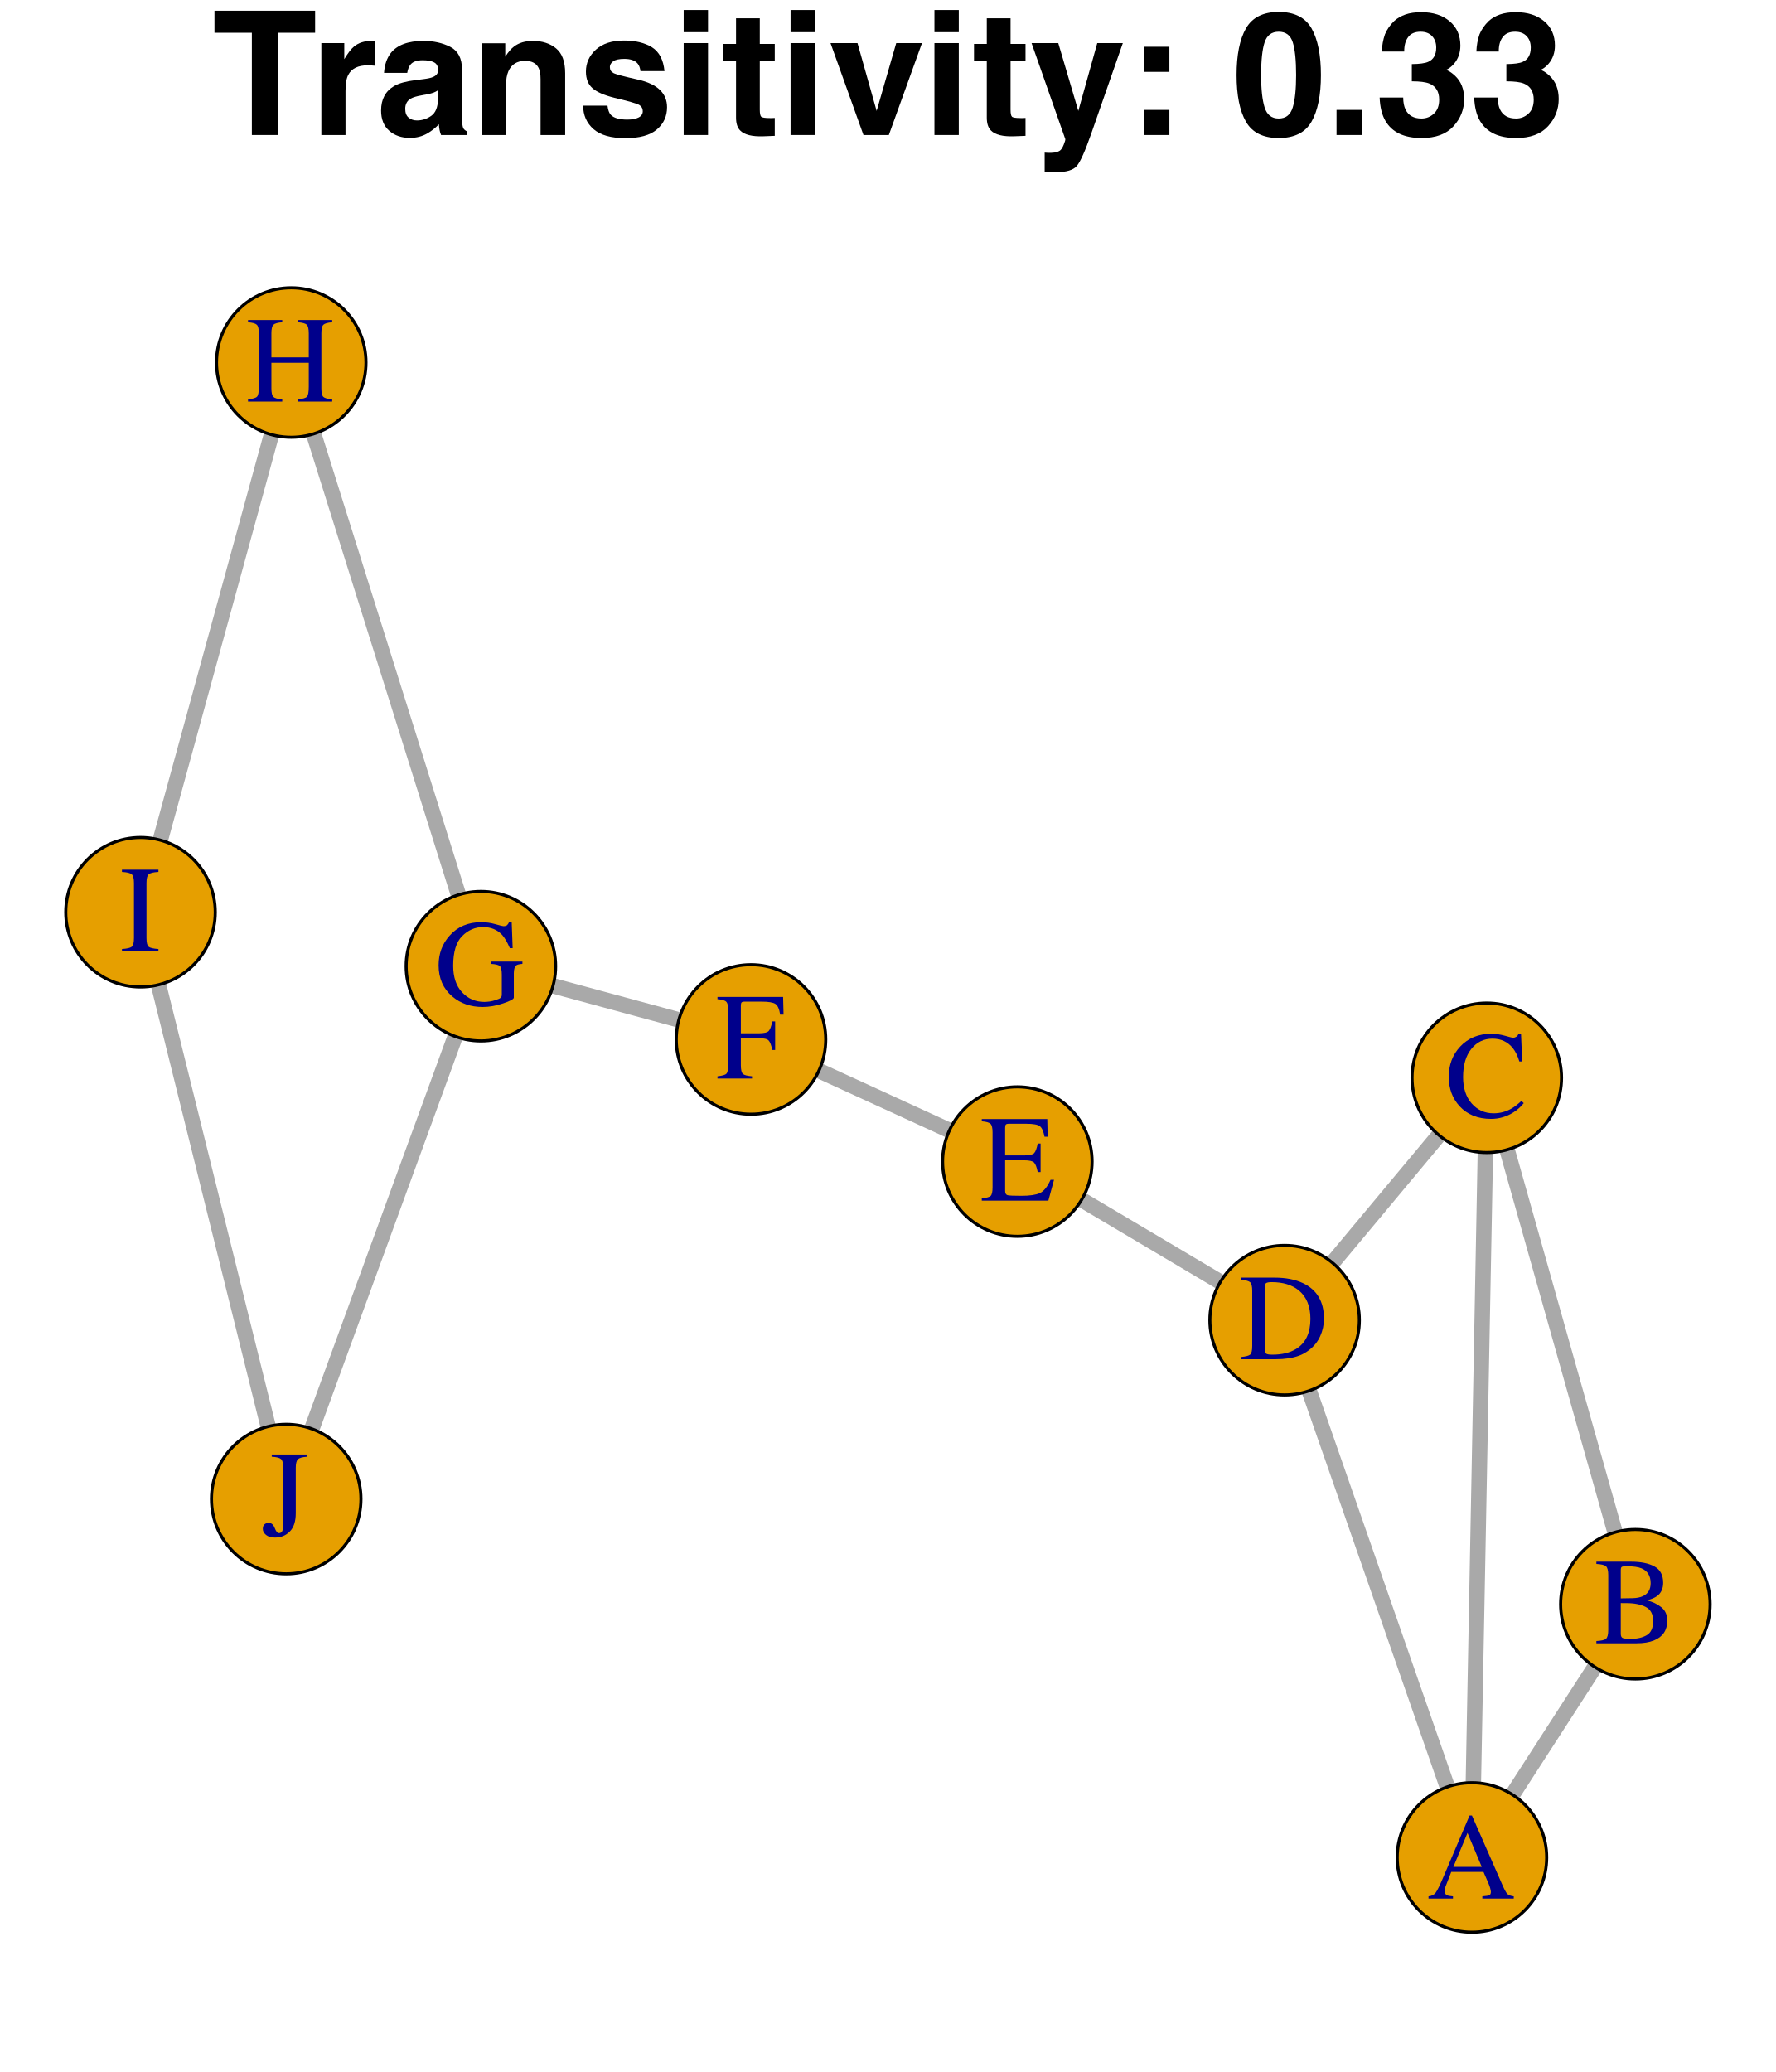
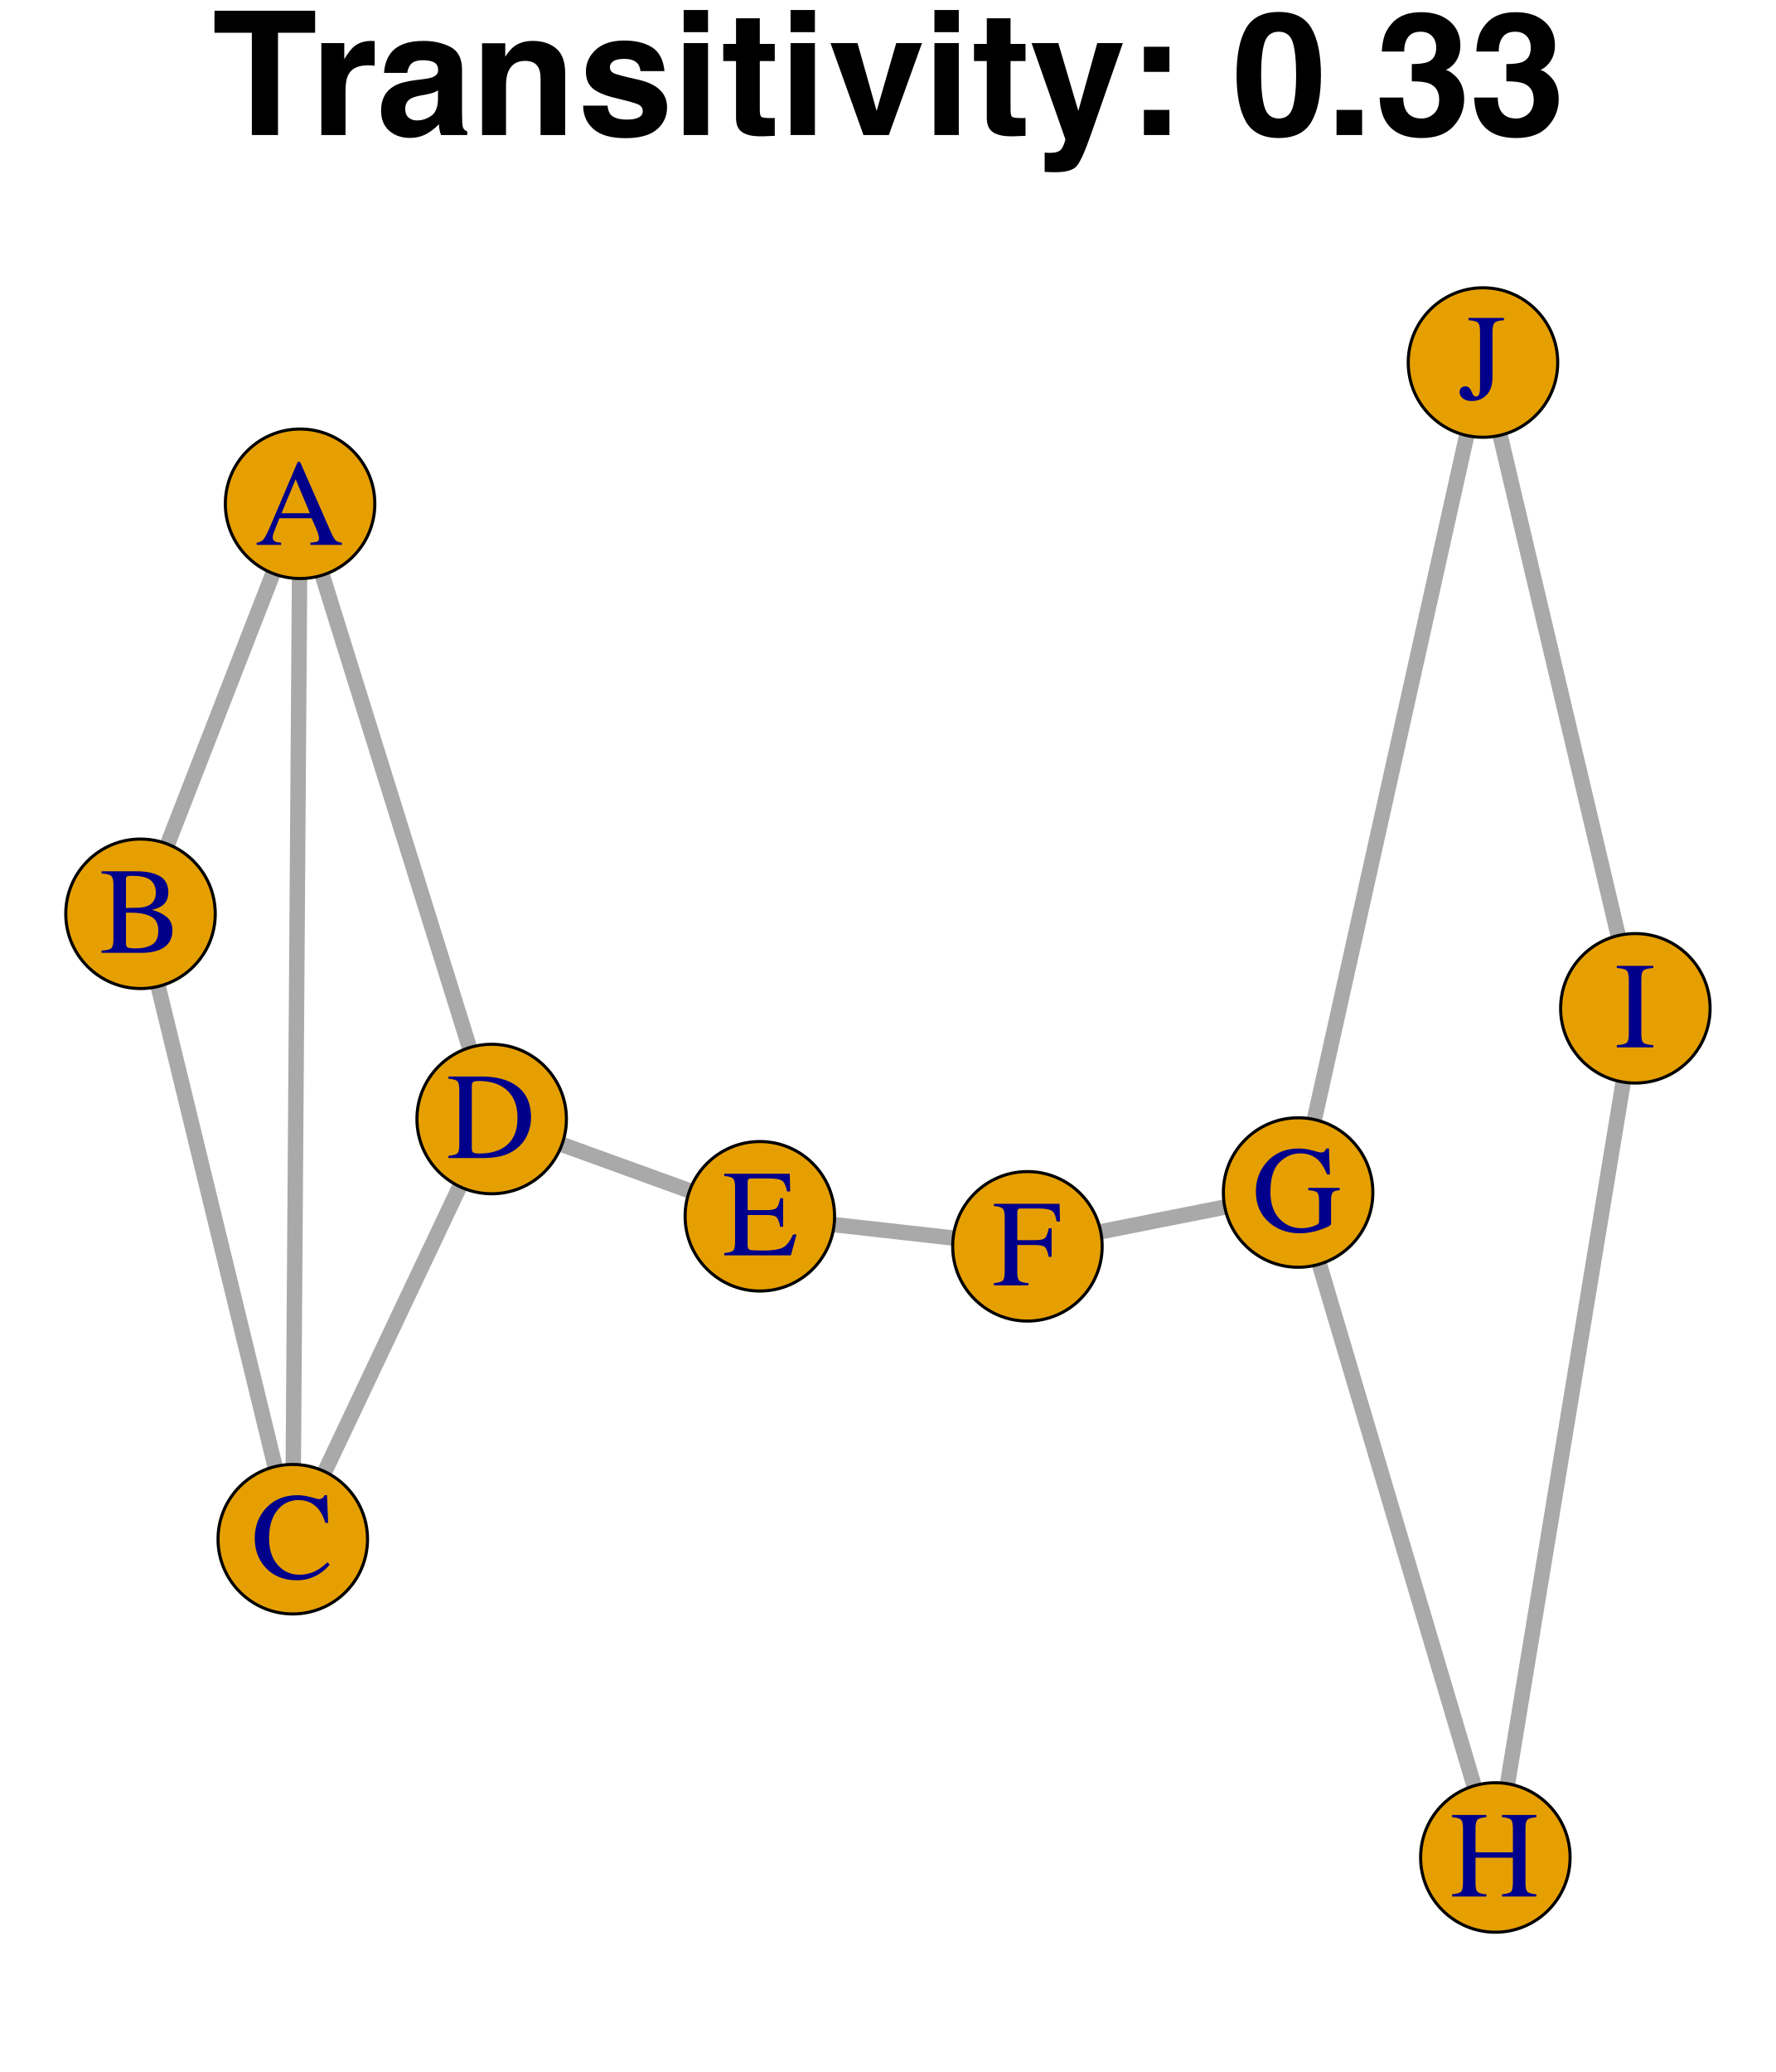
<svg xmlns="http://www.w3.org/2000/svg" xmlns:xlink="http://www.w3.org/1999/xlink" width="432" height="504" viewBox="0 0 432 504">
  <defs>
    <g>
      <g id="glyph-0-0">
        <path d="M 0.484 0 L 0.484 -19.844 L 20.969 -19.844 L 20.969 0 Z M 18.266 -2.703 L 18.266 -17.156 L 3.172 -17.156 L 3.172 -2.703 Z M 18.266 -2.703 " />
      </g>
      <g id="glyph-0-1">
        <path d="M 13.391 -7.703 L 9.922 -15.969 L 6.484 -7.703 Z M 0.438 0 L 0.438 -0.547 C 1.207 -0.629 1.785 -0.922 2.172 -1.422 C 2.555 -1.922 3.219 -3.273 4.156 -5.484 L 10.422 -20.203 L 11 -20.203 L 18.469 -3.188 C 18.969 -2.062 19.363 -1.363 19.656 -1.094 C 19.957 -0.82 20.461 -0.641 21.172 -0.547 L 21.172 0 L 13.531 0 L 13.531 -0.547 C 14.414 -0.617 14.984 -0.711 15.234 -0.828 C 15.484 -0.941 15.609 -1.219 15.609 -1.656 C 15.609 -1.801 15.562 -2.055 15.469 -2.422 C 15.375 -2.797 15.238 -3.191 15.062 -3.609 L 13.812 -6.484 L 5.969 -6.484 C 5.188 -4.523 4.719 -3.328 4.562 -2.891 C 4.414 -2.453 4.344 -2.109 4.344 -1.859 C 4.344 -1.348 4.547 -1 4.953 -0.812 C 5.203 -0.688 5.68 -0.598 6.391 -0.547 L 6.391 0 Z M 10.703 -20.203 Z M 10.703 -20.203 " />
      </g>
      <g id="glyph-0-2">
        <path d="M 8.922 -1.078 C 10.453 -1.078 11.734 -1.375 12.766 -1.969 C 13.805 -2.57 14.328 -3.719 14.328 -5.406 C 14.328 -7.082 13.719 -8.227 12.5 -8.844 C 11.289 -9.457 9.75 -9.766 7.875 -9.766 C 7.414 -9.766 7.125 -9.766 7 -9.766 C 6.883 -9.766 6.703 -9.77 6.453 -9.781 L 6.453 -2.312 C 6.453 -1.789 6.598 -1.453 6.891 -1.297 C 7.18 -1.148 7.859 -1.078 8.922 -1.078 Z M 0.516 -0.547 C 1.723 -0.609 2.504 -0.789 2.859 -1.094 C 3.223 -1.406 3.406 -2.125 3.406 -3.25 L 3.406 -16.594 C 3.406 -17.695 3.223 -18.406 2.859 -18.719 C 2.504 -19.039 1.723 -19.234 0.516 -19.297 L 0.516 -19.844 L 8.922 -19.844 C 11.328 -19.844 13.234 -19.457 14.641 -18.688 C 16.055 -17.914 16.766 -16.586 16.766 -14.703 C 16.766 -13.285 16.27 -12.211 15.281 -11.484 C 14.719 -11.066 13.883 -10.719 12.781 -10.438 C 14.156 -10.113 15.328 -9.562 16.297 -8.781 C 17.273 -8.008 17.766 -6.922 17.766 -5.516 C 17.766 -3.172 16.68 -1.562 14.516 -0.688 C 13.367 -0.227 11.961 0 10.297 0 L 0.516 0 Z M 9.297 -10.969 C 10.305 -10.988 11.145 -11.148 11.812 -11.453 C 13.082 -12.035 13.719 -13.086 13.719 -14.609 C 13.719 -16.391 12.984 -17.594 11.516 -18.219 C 10.703 -18.562 9.473 -18.734 7.828 -18.734 C 7.203 -18.734 6.816 -18.676 6.672 -18.562 C 6.523 -18.457 6.453 -18.172 6.453 -17.703 L 6.453 -10.922 Z M 9.297 -10.969 " />
      </g>
      <g id="glyph-0-3">
        <path d="M 11.109 -20.203 C 12.191 -20.203 13.301 -20.039 14.438 -19.719 C 15.582 -19.395 16.223 -19.234 16.359 -19.234 C 16.641 -19.234 16.906 -19.312 17.156 -19.469 C 17.414 -19.625 17.598 -19.867 17.703 -20.203 L 18.328 -20.203 L 18.609 -13.469 L 17.922 -13.469 C 17.516 -14.801 16.988 -15.879 16.344 -16.703 C 15.113 -18.242 13.457 -19.016 11.375 -19.016 C 9.281 -19.016 7.566 -18.18 6.234 -16.516 C 4.898 -14.859 4.234 -12.578 4.234 -9.672 C 4.234 -6.992 4.93 -4.852 6.328 -3.25 C 7.734 -1.656 9.508 -0.859 11.656 -0.859 C 13.207 -0.859 14.641 -1.234 15.953 -1.984 C 16.703 -2.398 17.523 -3.031 18.422 -3.875 L 18.984 -3.328 C 18.316 -2.484 17.492 -1.742 16.516 -1.109 C 14.828 -0.035 13.004 0.5 11.047 0.5 C 7.828 0.5 5.27 -0.531 3.375 -2.594 C 1.625 -4.5 0.75 -6.879 0.75 -9.734 C 0.75 -12.648 1.672 -15.098 3.516 -17.078 C 5.461 -19.16 7.992 -20.203 11.109 -20.203 Z M 11 -20.203 Z M 11 -20.203 " />
      </g>
      <g id="glyph-0-4">
        <path d="M 6.172 -2.312 C 6.172 -1.82 6.289 -1.5 6.531 -1.344 C 6.77 -1.188 7.266 -1.109 8.016 -1.109 C 10.359 -1.109 12.285 -1.57 13.797 -2.5 C 16.117 -3.926 17.281 -6.363 17.281 -9.812 C 17.281 -12.883 16.328 -15.203 14.422 -16.766 C 12.773 -18.086 10.598 -18.75 7.891 -18.75 C 7.223 -18.75 6.77 -18.676 6.531 -18.531 C 6.289 -18.383 6.172 -18.062 6.172 -17.562 Z M 0.484 -0.547 C 1.578 -0.66 2.289 -0.852 2.625 -1.125 C 2.957 -1.406 3.125 -2.113 3.125 -3.25 L 3.125 -16.594 C 3.125 -17.688 2.961 -18.391 2.641 -18.703 C 2.316 -19.016 1.598 -19.211 0.484 -19.297 L 0.484 -19.844 L 8.562 -19.844 C 11.289 -19.844 13.598 -19.395 15.484 -18.5 C 18.879 -16.883 20.578 -14.004 20.578 -9.859 C 20.578 -8.367 20.27 -6.945 19.656 -5.594 C 19.051 -4.25 18.133 -3.113 16.906 -2.188 C 16.125 -1.594 15.312 -1.145 14.469 -0.844 C 12.938 -0.281 11.051 0 8.812 0 L 0.484 0 Z M 0.484 -0.547 " />
      </g>
      <g id="glyph-0-5">
        <path d="M 0.344 -0.547 C 1.445 -0.66 2.16 -0.852 2.484 -1.125 C 2.805 -1.406 2.969 -2.113 2.969 -3.25 L 2.969 -16.594 C 2.969 -17.656 2.805 -18.348 2.484 -18.672 C 2.16 -19.004 1.445 -19.211 0.344 -19.297 L 0.344 -19.844 L 16.281 -19.844 L 16.375 -15.547 L 15.609 -15.547 C 15.359 -16.867 14.977 -17.723 14.469 -18.109 C 13.969 -18.504 12.836 -18.703 11.078 -18.703 L 7 -18.703 C 6.562 -18.703 6.289 -18.629 6.188 -18.484 C 6.082 -18.348 6.031 -18.086 6.031 -17.703 L 6.031 -11 L 10.656 -11 C 11.926 -11 12.738 -11.188 13.094 -11.562 C 13.445 -11.945 13.734 -12.723 13.953 -13.891 L 14.656 -13.891 L 14.656 -6.938 L 13.953 -6.938 C 13.723 -8.102 13.43 -8.875 13.078 -9.25 C 12.723 -9.625 11.914 -9.812 10.656 -9.812 L 6.031 -9.812 L 6.031 -2.391 C 6.031 -1.797 6.219 -1.441 6.594 -1.328 C 6.969 -1.223 8.094 -1.172 9.969 -1.172 C 12 -1.172 13.5 -1.391 14.469 -1.828 C 15.438 -2.273 16.305 -3.352 17.078 -5.062 L 17.922 -5.062 L 16.547 0 L 0.344 0 Z M 9.188 -19.844 Z M 9.188 -19.844 " />
      </g>
      <g id="glyph-0-6">
        <path d="M 0.344 -0.547 C 1.52 -0.672 2.25 -0.883 2.531 -1.188 C 2.82 -1.5 2.969 -2.305 2.969 -3.609 L 2.969 -16.594 C 2.969 -17.656 2.805 -18.348 2.484 -18.672 C 2.16 -19.004 1.445 -19.211 0.344 -19.297 L 0.344 -19.844 L 16.312 -19.844 L 16.422 -15.547 L 15.594 -15.547 C 15.383 -16.922 14.992 -17.789 14.422 -18.156 C 13.859 -18.52 12.742 -18.703 11.078 -18.703 L 6.969 -18.703 C 6.57 -18.703 6.316 -18.633 6.203 -18.5 C 6.086 -18.363 6.031 -18.098 6.031 -17.703 L 6.031 -11 L 10.375 -11 C 11.656 -11 12.469 -11.188 12.812 -11.562 C 13.164 -11.945 13.453 -12.723 13.672 -13.891 L 14.375 -13.891 L 14.375 -6.938 L 13.672 -6.938 C 13.441 -8.102 13.148 -8.875 12.797 -9.25 C 12.453 -9.625 11.645 -9.812 10.375 -9.812 L 6.031 -9.812 L 6.031 -3.25 C 6.031 -2.145 6.195 -1.438 6.531 -1.125 C 6.875 -0.82 7.613 -0.629 8.75 -0.547 L 8.75 0 L 0.344 0 Z M 0.344 -0.547 " />
      </g>
      <g id="glyph-0-7">
        <path d="M 11.109 -20.203 C 12.266 -20.203 13.406 -20.039 14.531 -19.719 C 15.656 -19.395 16.301 -19.234 16.469 -19.234 C 16.895 -19.234 17.195 -19.316 17.375 -19.484 C 17.562 -19.648 17.719 -19.891 17.844 -20.203 L 18.5 -20.203 L 18.734 -13.891 L 18.047 -13.891 C 17.43 -15.336 16.797 -16.422 16.141 -17.141 C 14.961 -18.391 13.426 -19.016 11.531 -19.016 C 9.602 -19.016 7.91 -18.285 6.453 -16.828 C 4.992 -15.367 4.266 -12.961 4.266 -9.609 C 4.266 -6.848 4.988 -4.691 6.438 -3.141 C 7.895 -1.586 9.695 -0.812 11.844 -0.812 C 12.195 -0.812 12.617 -0.844 13.109 -0.906 C 13.598 -0.977 14.062 -1.086 14.5 -1.234 C 15.219 -1.461 15.66 -1.66 15.828 -1.828 C 16.004 -2.004 16.094 -2.258 16.094 -2.594 L 16.094 -7.391 C 16.094 -8.535 15.93 -9.25 15.609 -9.531 C 15.285 -9.82 14.57 -10 13.469 -10.062 L 13.469 -10.625 L 21.109 -10.625 L 21.109 -10.062 C 20.367 -10.008 19.875 -9.891 19.625 -9.703 C 19.219 -9.391 19.016 -8.742 19.016 -7.766 L 19.016 -1.859 C 19.016 -1.504 18.148 -1.035 16.422 -0.453 C 14.703 0.129 13.047 0.422 11.453 0.422 C 8.523 0.422 6.055 -0.43 4.047 -2.141 C 1.828 -4.023 0.719 -6.555 0.719 -9.734 C 0.719 -12.523 1.602 -14.914 3.375 -16.906 C 5.312 -19.102 7.891 -20.203 11.109 -20.203 Z M 10.625 -20.203 Z M 10.625 -20.203 " />
      </g>
      <g id="glyph-0-8">
        <path d="M 0.484 -0.547 C 1.648 -0.672 2.379 -0.883 2.672 -1.188 C 2.973 -1.5 3.125 -2.305 3.125 -3.609 L 3.125 -16.594 C 3.125 -17.664 2.957 -18.363 2.625 -18.688 C 2.301 -19.008 1.586 -19.211 0.484 -19.297 L 0.484 -19.844 L 8.812 -19.844 L 8.812 -19.297 C 7.707 -19.211 6.988 -19.008 6.656 -18.688 C 6.332 -18.363 6.172 -17.664 6.172 -16.594 L 6.172 -10.75 L 15.266 -10.75 L 15.266 -16.594 C 15.266 -17.664 15.102 -18.363 14.781 -18.688 C 14.457 -19.008 13.738 -19.211 12.625 -19.297 L 12.625 -19.844 L 20.969 -19.844 L 20.969 -19.297 C 19.863 -19.211 19.145 -19.008 18.812 -18.688 C 18.488 -18.363 18.328 -17.664 18.328 -16.594 L 18.328 -3.25 C 18.328 -2.156 18.488 -1.453 18.812 -1.141 C 19.145 -0.836 19.863 -0.641 20.969 -0.547 L 20.969 0 L 12.625 0 L 12.625 -0.547 C 13.812 -0.66 14.547 -0.875 14.828 -1.188 C 15.117 -1.5 15.266 -2.305 15.266 -3.609 L 15.266 -9.438 L 6.172 -9.438 L 6.172 -3.25 C 6.172 -2.156 6.332 -1.453 6.656 -1.141 C 6.988 -0.828 7.707 -0.629 8.812 -0.547 L 8.812 0 L 0.484 0 Z M 0.484 -0.547 " />
      </g>
      <g id="glyph-0-9">
        <path d="M 0.484 -0.547 C 1.703 -0.629 2.492 -0.812 2.859 -1.094 C 3.223 -1.375 3.406 -2.094 3.406 -3.25 L 3.406 -16.594 C 3.406 -17.695 3.223 -18.406 2.859 -18.719 C 2.492 -19.039 1.703 -19.234 0.484 -19.297 L 0.484 -19.844 L 9.359 -19.844 L 9.359 -19.297 C 8.141 -19.234 7.348 -19.039 6.984 -18.719 C 6.629 -18.406 6.453 -17.695 6.453 -16.594 L 6.453 -3.25 C 6.453 -2.094 6.629 -1.375 6.984 -1.094 C 7.348 -0.812 8.141 -0.629 9.359 -0.547 L 9.359 0 L 0.484 0 Z M 4.922 -19.844 Z M 4.922 -19.844 " />
      </g>
      <g id="glyph-0-10">
        <path d="M 0.312 -1.734 C 0.312 -2.266 0.457 -2.645 0.75 -2.875 C 1.051 -3.102 1.375 -3.219 1.719 -3.219 C 2.383 -3.219 2.879 -2.801 3.203 -1.969 C 3.523 -1.133 3.867 -0.719 4.234 -0.719 C 4.617 -0.719 4.891 -0.891 5.047 -1.234 C 5.203 -1.578 5.281 -2.172 5.281 -3.016 L 5.281 -16.594 C 5.281 -17.707 5.098 -18.422 4.734 -18.734 C 4.367 -19.047 3.617 -19.234 2.484 -19.297 L 2.484 -19.844 L 11.109 -19.844 L 11.109 -19.297 C 9.941 -19.223 9.188 -19.016 8.844 -18.672 C 8.5 -18.328 8.328 -17.633 8.328 -16.594 L 8.328 -5.578 C 8.328 -3.566 7.844 -2.078 6.875 -1.109 C 5.906 -0.129 4.707 0.359 3.281 0.359 C 2.344 0.359 1.613 0.145 1.094 -0.281 C 0.57 -0.719 0.312 -1.203 0.312 -1.734 Z M 0.312 -1.734 " />
      </g>
      <g id="glyph-1-0">
        <path d="M 3.156 -30.234 L 27.5 -30.234 L 27.5 0 L 3.156 0 Z M 23.734 -3.781 L 23.734 -26.453 L 6.938 -26.453 L 6.938 -3.781 Z M 23.734 -3.781 " />
      </g>
      <g id="glyph-1-1">
        <path d="M 25.156 -30.234 L 25.156 -24.875 L 16.125 -24.875 L 16.125 0 L 9.766 0 L 9.766 -24.875 L 0.672 -24.875 L 0.672 -30.234 Z M 25.156 -30.234 " />
      </g>
      <g id="glyph-1-2">
        <path d="M 13.969 -16.953 C 11.613 -16.953 10.035 -16.188 9.234 -14.656 C 8.773 -13.801 8.547 -12.477 8.547 -10.688 L 8.547 0 L 2.672 0 L 2.672 -22.359 L 8.25 -22.359 L 8.25 -18.453 C 9.145 -19.941 9.93 -20.961 10.609 -21.516 C 11.703 -22.43 13.125 -22.891 14.875 -22.891 C 14.977 -22.891 15.066 -22.883 15.141 -22.875 C 15.223 -22.863 15.391 -22.852 15.641 -22.844 L 15.641 -16.859 C 15.273 -16.898 14.945 -16.926 14.656 -16.938 C 14.375 -16.945 14.145 -16.953 13.969 -16.953 Z M 13.969 -16.953 " />
      </g>
      <g id="glyph-1-3">
        <path d="M 3.562 -19.938 C 5.113 -21.906 7.77 -22.891 11.531 -22.891 C 13.977 -22.891 16.148 -22.406 18.047 -21.438 C 19.941 -20.457 20.891 -18.625 20.891 -15.938 L 20.891 -5.688 C 20.891 -4.969 20.906 -4.102 20.938 -3.094 C 20.977 -2.332 21.094 -1.812 21.281 -1.531 C 21.477 -1.258 21.77 -1.035 22.156 -0.859 L 22.156 0 L 15.797 0 C 15.617 -0.445 15.492 -0.867 15.422 -1.266 C 15.348 -1.66 15.297 -2.113 15.266 -2.625 C 14.453 -1.75 13.52 -1.004 12.469 -0.391 C 11.207 0.336 9.785 0.703 8.203 0.703 C 6.18 0.703 4.508 0.125 3.188 -1.031 C 1.863 -2.188 1.203 -3.828 1.203 -5.953 C 1.203 -8.691 2.266 -10.68 4.391 -11.922 C 5.547 -12.586 7.254 -13.062 9.516 -13.344 L 11.5 -13.594 C 12.582 -13.727 13.359 -13.898 13.828 -14.109 C 14.66 -14.461 15.078 -15.016 15.078 -15.766 C 15.078 -16.68 14.758 -17.312 14.125 -17.656 C 13.488 -18.008 12.555 -18.188 11.328 -18.188 C 9.941 -18.188 8.961 -17.848 8.391 -17.172 C 7.973 -16.66 7.695 -15.973 7.562 -15.109 L 1.922 -15.109 C 2.047 -17.066 2.594 -18.676 3.562 -19.938 Z M 7.922 -4.219 C 8.461 -3.77 9.129 -3.547 9.922 -3.547 C 11.18 -3.547 12.336 -3.914 13.391 -4.656 C 14.453 -5.395 15.004 -6.742 15.047 -8.703 L 15.047 -10.875 C 14.68 -10.633 14.312 -10.441 13.938 -10.297 C 13.562 -10.16 13.047 -10.031 12.391 -9.906 L 11.078 -9.656 C 9.848 -9.438 8.961 -9.172 8.422 -8.859 C 7.523 -8.328 7.078 -7.5 7.078 -6.375 C 7.078 -5.375 7.359 -4.656 7.922 -4.219 Z M 7.922 -4.219 " />
      </g>
      <g id="glyph-1-4">
        <path d="M 13.25 -18.031 C 11.27 -18.031 9.91 -17.188 9.172 -15.5 C 8.785 -14.613 8.594 -13.477 8.594 -12.094 L 8.594 0 L 2.766 0 L 2.766 -22.312 L 8.406 -22.312 L 8.406 -19.047 C 9.156 -20.203 9.867 -21.031 10.547 -21.531 C 11.742 -22.438 13.266 -22.891 15.109 -22.891 C 17.422 -22.891 19.312 -22.281 20.781 -21.062 C 22.25 -19.852 22.984 -17.848 22.984 -15.047 L 22.984 0 L 17 0 L 17 -13.594 C 17 -14.77 16.844 -15.672 16.531 -16.297 C 15.957 -17.453 14.863 -18.031 13.25 -18.031 Z M 13.25 -18.031 " />
      </g>
      <g id="glyph-1-5">
        <path d="M 18.125 -21.328 C 19.875 -20.203 20.879 -18.273 21.141 -15.547 L 15.297 -15.547 C 15.211 -16.297 15 -16.891 14.656 -17.328 C 14.02 -18.117 12.926 -18.516 11.375 -18.516 C 10.102 -18.516 9.195 -18.316 8.656 -17.922 C 8.125 -17.523 7.859 -17.062 7.859 -16.531 C 7.859 -15.863 8.145 -15.379 8.719 -15.078 C 9.289 -14.766 11.32 -14.223 14.812 -13.453 C 17.133 -12.91 18.875 -12.082 20.031 -10.969 C 21.188 -9.852 21.766 -8.453 21.766 -6.766 C 21.766 -4.555 20.938 -2.75 19.281 -1.344 C 17.633 0.062 15.094 0.766 11.656 0.766 C 8.133 0.766 5.535 0.023 3.859 -1.453 C 2.191 -2.941 1.359 -4.836 1.359 -7.141 L 7.281 -7.141 C 7.406 -6.098 7.672 -5.359 8.078 -4.922 C 8.805 -4.141 10.145 -3.75 12.094 -3.75 C 13.25 -3.75 14.164 -3.922 14.844 -4.266 C 15.52 -4.609 15.859 -5.117 15.859 -5.797 C 15.859 -6.453 15.582 -6.953 15.031 -7.297 C 14.488 -7.641 12.457 -8.227 8.938 -9.062 C 6.406 -9.695 4.625 -10.484 3.594 -11.422 C 2.551 -12.348 2.031 -13.688 2.031 -15.438 C 2.031 -17.508 2.836 -19.285 4.453 -20.766 C 6.078 -22.242 8.359 -22.984 11.297 -22.984 C 14.086 -22.984 16.363 -22.43 18.125 -21.328 Z M 18.125 -21.328 " />
      </g>
      <g id="glyph-1-6">
        <path d="M 8.734 -22.359 L 8.734 0 L 2.812 0 L 2.812 -22.359 Z M 8.734 -30.406 L 8.734 -25.016 L 2.812 -25.016 L 2.812 -30.406 Z M 8.734 -30.406 " />
      </g>
      <g id="glyph-1-7">
        <path d="M 12.969 -4.156 L 12.969 0.203 L 10.188 0.312 C 7.426 0.406 5.539 -0.07 4.531 -1.125 C 3.875 -1.801 3.547 -2.832 3.547 -4.219 L 3.547 -17.984 L 0.438 -17.984 L 0.438 -22.156 L 3.547 -22.156 L 3.547 -28.391 L 9.328 -28.391 L 9.328 -22.156 L 12.969 -22.156 L 12.969 -17.984 L 9.328 -17.984 L 9.328 -6.172 C 9.328 -5.254 9.441 -4.68 9.672 -4.453 C 9.91 -4.234 10.625 -4.125 11.812 -4.125 C 11.988 -4.125 12.176 -4.125 12.375 -4.125 C 12.57 -4.133 12.77 -4.145 12.969 -4.156 Z M 12.969 -4.156 " />
      </g>
      <g id="glyph-1-8">
        <path d="M 0.531 -22.359 L 7.094 -22.359 L 11.75 -5.859 L 16.516 -22.359 L 22.781 -22.359 L 14.719 0 L 8.547 0 Z M 0.531 -22.359 " />
      </g>
      <g id="glyph-1-9">
        <path d="M 11.812 -5.859 L 16.422 -22.359 L 22.641 -22.359 L 14.969 -0.375 C 13.488 3.863 12.316 6.492 11.453 7.516 C 10.598 8.535 8.879 9.047 6.297 9.047 C 5.773 9.047 5.359 9.039 5.047 9.031 C 4.734 9.031 4.258 9.008 3.625 8.969 L 3.625 4.281 L 4.375 4.328 C 4.945 4.359 5.488 4.336 6 4.266 C 6.52 4.191 6.961 4.035 7.328 3.797 C 7.66 3.566 7.973 3.082 8.266 2.344 C 8.566 1.602 8.691 1.148 8.641 0.984 L 0.438 -22.359 L 6.938 -22.359 Z M 11.812 -5.859 " />
      </g>
      <g id="glyph-1-10">
        <path d="M 10.969 -6.109 L 10.969 0 L 4.766 0 L 4.766 -6.109 Z M 4.766 -15.359 L 4.766 -21.469 L 10.969 -21.469 L 10.969 -15.359 Z M 4.766 -15.359 " />
      </g>
      <g id="glyph-1-11">
</g>
      <g id="glyph-1-12">
        <path d="M 11.562 0.734 C 7.781 0.734 5.125 -0.586 3.594 -3.234 C 2.07 -5.891 1.312 -9.672 1.312 -14.578 C 1.312 -19.484 2.07 -23.27 3.594 -25.938 C 5.125 -28.602 7.781 -29.938 11.562 -29.938 C 15.352 -29.938 18.016 -28.602 19.547 -25.938 C 21.066 -23.27 21.828 -19.484 21.828 -14.578 C 21.828 -9.672 21.062 -5.891 19.531 -3.234 C 18.008 -0.586 15.352 0.734 11.562 0.734 Z M 14.984 -6.75 C 15.523 -8.551 15.797 -11.16 15.797 -14.578 C 15.797 -18.16 15.523 -20.812 14.984 -22.531 C 14.441 -24.258 13.301 -25.125 11.562 -25.125 C 9.832 -25.125 8.688 -24.258 8.125 -22.531 C 7.562 -20.812 7.281 -18.16 7.281 -14.578 C 7.281 -11.16 7.562 -8.547 8.125 -6.734 C 8.688 -4.922 9.832 -4.016 11.562 -4.016 C 13.301 -4.016 14.441 -4.926 14.984 -6.75 Z M 14.984 -6.75 " />
      </g>
      <g id="glyph-1-13">
        <path d="M 2.625 -6.109 L 8.844 -6.109 L 8.844 0 L 2.625 0 Z M 2.625 -6.109 " />
      </g>
      <g id="glyph-1-14">
        <path d="M 8.047 -23.812 C 7.391 -22.938 7.07 -21.766 7.094 -20.297 L 1.641 -20.297 C 1.691 -21.773 1.945 -23.176 2.406 -24.5 C 2.883 -25.664 3.633 -26.742 4.656 -27.734 C 5.414 -28.422 6.32 -28.945 7.375 -29.312 C 8.438 -29.688 9.734 -29.875 11.266 -29.875 C 14.109 -29.875 16.398 -29.141 18.141 -27.672 C 19.879 -26.203 20.75 -24.234 20.75 -21.766 C 20.75 -20.016 20.234 -18.535 19.203 -17.328 C 18.547 -16.578 17.859 -16.066 17.141 -15.797 C 17.672 -15.797 18.438 -15.336 19.438 -14.422 C 20.926 -13.035 21.672 -11.145 21.672 -8.75 C 21.672 -6.238 20.801 -4.031 19.062 -2.125 C 17.32 -0.219 14.742 0.734 11.328 0.734 C 7.109 0.734 4.18 -0.641 2.547 -3.391 C 1.68 -4.848 1.203 -6.758 1.109 -9.125 L 6.844 -9.125 C 6.844 -7.938 7.035 -6.953 7.422 -6.172 C 8.129 -4.734 9.422 -4.016 11.297 -4.016 C 12.441 -4.016 13.441 -4.406 14.297 -5.188 C 15.16 -5.977 15.594 -7.113 15.594 -8.594 C 15.594 -10.551 14.797 -11.859 13.203 -12.516 C 12.305 -12.879 10.883 -13.062 8.938 -13.062 L 8.938 -17.25 C 10.844 -17.27 12.172 -17.453 12.922 -17.797 C 14.223 -18.367 14.875 -19.531 14.875 -21.281 C 14.875 -22.414 14.539 -23.336 13.875 -24.047 C 13.207 -24.766 12.273 -25.125 11.078 -25.125 C 9.691 -25.125 8.68 -24.688 8.047 -23.812 Z M 8.047 -23.812 " />
      </g>
    </g>
  </defs>
  <rect x="-43.2" y="-50.4" width="518.4" height="604.8" fill="rgb(100%, 100%, 100%)" fill-opacity="1" />
-   <path fill="none" stroke-width="3.75" stroke-linecap="round" stroke-linejoin="round" stroke="rgb(66.275%, 66.275%, 66.275%)" stroke-opacity="1" stroke-miterlimit="10" d="M 367.922 436.543 L 387.961 405.492 " />
-   <path fill="none" stroke-width="3.75" stroke-linecap="round" stroke-linejoin="round" stroke="rgb(66.275%, 66.275%, 66.275%)" stroke-opacity="1" stroke-miterlimit="10" d="M 358.41 433.641 L 361.328 280.344 " />
-   <path fill="none" stroke-width="3.75" stroke-linecap="round" stroke-linejoin="round" stroke="rgb(66.275%, 66.275%, 66.275%)" stroke-opacity="1" stroke-miterlimit="10" d="M 352.078 434.648 L 318.48 338.289 " />
-   <path fill="none" stroke-width="3.75" stroke-linecap="round" stroke-linejoin="round" stroke="rgb(66.275%, 66.275%, 66.275%)" stroke-opacity="1" stroke-miterlimit="10" d="M 392.879 372.719 L 366.613 279.664 " />
-   <path fill="none" stroke-width="3.75" stroke-linecap="round" stroke-linejoin="round" stroke="rgb(66.275%, 66.275%, 66.275%)" stroke-opacity="1" stroke-miterlimit="10" d="M 350.027 276.125 L 324.141 307.16 " />
-   <path fill="none" stroke-width="3.75" stroke-linecap="round" stroke-linejoin="round" stroke="rgb(66.275%, 66.275%, 66.275%)" stroke-opacity="1" stroke-miterlimit="10" d="M 296.855 311.844 L 263.117 291.824 " />
-   <path fill="none" stroke-width="3.75" stroke-linecap="round" stroke-linejoin="round" stroke="rgb(66.275%, 66.275%, 66.275%)" stroke-opacity="1" stroke-miterlimit="10" d="M 230.953 274.973 L 199.215 260.418 " />
-   <path fill="none" stroke-width="3.75" stroke-linecap="round" stroke-linejoin="round" stroke="rgb(66.275%, 66.275%, 66.275%)" stroke-opacity="1" stroke-miterlimit="10" d="M 165.137 248.082 L 134.523 239.781 " />
-   <path fill="none" stroke-width="3.75" stroke-linecap="round" stroke-linejoin="round" stroke="rgb(66.275%, 66.275%, 66.275%)" stroke-opacity="1" stroke-miterlimit="10" d="M 111.527 217.676 L 76.297 105.527 " />
-   <path fill="none" stroke-width="3.75" stroke-linecap="round" stroke-linejoin="round" stroke="rgb(66.275%, 66.275%, 66.275%)" stroke-opacity="1" stroke-miterlimit="10" d="M 110.738 252.098 L 75.859 347.559 " />
-   <path fill="none" stroke-width="3.75" stroke-linecap="round" stroke-linejoin="round" stroke="rgb(66.275%, 66.275%, 66.275%)" stroke-opacity="1" stroke-miterlimit="10" d="M 66.039 105.715 L 38.992 204.355 " />
-   <path fill="none" stroke-width="3.75" stroke-linecap="round" stroke-linejoin="round" stroke="rgb(66.275%, 66.275%, 66.275%)" stroke-opacity="1" stroke-miterlimit="10" d="M 38.562 239.535 L 65.242 346.992 " />
-   <path fill-rule="nonzero" fill="rgb(90.196%, 62.353%, 0%)" fill-opacity="1" stroke-width="0.75" stroke-linecap="round" stroke-linejoin="round" stroke="rgb(0%, 0%, 0%)" stroke-opacity="1" stroke-miterlimit="10" d="M 376.246 451.816 C 376.246 461.859 368.105 470 358.062 470 C 348.023 470 339.883 461.859 339.883 451.816 C 339.883 441.777 348.023 433.637 358.062 433.637 C 368.105 433.637 376.246 441.777 376.246 451.816 " />
-   <path fill-rule="nonzero" fill="rgb(90.196%, 62.353%, 0%)" fill-opacity="1" stroke-width="0.75" stroke-linecap="round" stroke-linejoin="round" stroke="rgb(0%, 0%, 0%)" stroke-opacity="1" stroke-miterlimit="10" d="M 416 390.215 C 416 400.258 407.859 408.398 397.816 408.398 C 387.777 408.398 379.637 400.258 379.637 390.215 C 379.637 380.176 387.777 372.035 397.816 372.035 C 407.859 372.035 416 380.176 416 390.215 " />
-   <path fill-rule="nonzero" fill="rgb(90.196%, 62.353%, 0%)" fill-opacity="1" stroke-width="0.75" stroke-linecap="round" stroke-linejoin="round" stroke="rgb(0%, 0%, 0%)" stroke-opacity="1" stroke-miterlimit="10" d="M 379.855 262.164 C 379.855 272.207 371.715 280.348 361.676 280.348 C 351.633 280.348 343.492 272.207 343.492 262.164 C 343.492 252.125 351.633 243.984 361.676 243.984 C 371.715 243.984 379.855 252.125 379.855 262.164 " />
-   <path fill-rule="nonzero" fill="rgb(90.196%, 62.353%, 0%)" fill-opacity="1" stroke-width="0.75" stroke-linecap="round" stroke-linejoin="round" stroke="rgb(0%, 0%, 0%)" stroke-opacity="1" stroke-miterlimit="10" d="M 330.676 321.121 C 330.676 331.164 322.535 339.305 312.492 339.305 C 302.453 339.305 294.312 331.164 294.312 321.121 C 294.312 311.082 302.453 302.941 312.492 302.941 C 322.535 302.941 330.676 311.082 330.676 321.121 " />
-   <path fill-rule="nonzero" fill="rgb(90.196%, 62.353%, 0%)" fill-opacity="1" stroke-width="0.75" stroke-linecap="round" stroke-linejoin="round" stroke="rgb(0%, 0%, 0%)" stroke-opacity="1" stroke-miterlimit="10" d="M 265.66 282.547 C 265.66 292.59 257.52 300.73 247.48 300.73 C 237.438 300.73 229.297 292.59 229.297 282.547 C 229.297 272.508 237.438 264.367 247.48 264.367 C 257.52 264.367 265.66 272.508 265.66 282.547 " />
-   <path fill-rule="nonzero" fill="rgb(90.196%, 62.353%, 0%)" fill-opacity="1" stroke-width="0.75" stroke-linecap="round" stroke-linejoin="round" stroke="rgb(0%, 0%, 0%)" stroke-opacity="1" stroke-miterlimit="10" d="M 200.867 252.844 C 200.867 262.883 192.727 271.023 182.688 271.023 C 172.645 271.023 164.504 262.883 164.504 252.844 C 164.504 242.801 172.645 234.66 182.688 234.66 C 192.727 234.66 200.867 242.801 200.867 252.844 " />
-   <path fill-rule="nonzero" fill="rgb(90.196%, 62.353%, 0%)" fill-opacity="1" stroke-width="0.75" stroke-linecap="round" stroke-linejoin="round" stroke="rgb(0%, 0%, 0%)" stroke-opacity="1" stroke-miterlimit="10" d="M 135.16 235.02 C 135.16 245.062 127.02 253.203 116.977 253.203 C 106.938 253.203 98.797 245.062 98.797 235.02 C 98.797 224.98 106.938 216.84 116.977 216.84 C 127.02 216.84 135.16 224.98 135.16 235.02 " />
-   <path fill-rule="nonzero" fill="rgb(90.196%, 62.353%, 0%)" fill-opacity="1" stroke-width="0.75" stroke-linecap="round" stroke-linejoin="round" stroke="rgb(0%, 0%, 0%)" stroke-opacity="1" stroke-miterlimit="10" d="M 89.031 88.184 C 89.031 98.223 80.891 106.363 70.848 106.363 C 60.809 106.363 52.668 98.223 52.668 88.184 C 52.668 78.141 60.809 70 70.848 70 C 80.891 70 89.031 78.141 89.031 88.184 " />
-   <path fill-rule="nonzero" fill="rgb(90.196%, 62.353%, 0%)" fill-opacity="1" stroke-width="0.75" stroke-linecap="round" stroke-linejoin="round" stroke="rgb(0%, 0%, 0%)" stroke-opacity="1" stroke-miterlimit="10" d="M 52.363 221.891 C 52.363 231.934 44.223 240.074 34.184 240.074 C 24.141 240.074 16 231.934 16 221.891 C 16 211.848 24.141 203.707 34.184 203.707 C 44.223 203.707 52.363 211.848 52.363 221.891 " />
-   <path fill-rule="nonzero" fill="rgb(90.196%, 62.353%, 0%)" fill-opacity="1" stroke-width="0.75" stroke-linecap="round" stroke-linejoin="round" stroke="rgb(0%, 0%, 0%)" stroke-opacity="1" stroke-miterlimit="10" d="M 87.805 364.637 C 87.805 374.68 79.664 382.82 69.621 382.82 C 59.582 382.82 51.441 374.68 51.441 364.637 C 51.441 354.594 59.582 346.453 69.621 346.453 C 79.664 346.453 87.805 354.594 87.805 364.637 " />
+   <path fill="none" stroke-width="3.75" stroke-linecap="round" stroke-linejoin="round" stroke="rgb(66.275%, 66.275%, 66.275%)" stroke-opacity="1" stroke-miterlimit="10" d="M 66.402 139.484 L 40.777 205.328 " />
+   <path fill="none" stroke-width="3.75" stroke-linecap="round" stroke-linejoin="round" stroke="rgb(66.275%, 66.275%, 66.275%)" stroke-opacity="1" stroke-miterlimit="10" d="M 72.867 140.723 L 71.348 356.219 " />
+   <path fill="none" stroke-width="3.75" stroke-linecap="round" stroke-linejoin="round" stroke="rgb(66.275%, 66.275%, 66.275%)" stroke-opacity="1" stroke-miterlimit="10" d="M 78.402 139.902 L 114.199 254.836 " />
+   <path fill="none" stroke-width="3.75" stroke-linecap="round" stroke-linejoin="round" stroke="rgb(66.275%, 66.275%, 66.275%)" stroke-opacity="1" stroke-miterlimit="10" d="M 38.484 239.938 L 66.918 356.734 " />
+   <path fill="none" stroke-width="3.75" stroke-linecap="round" stroke-linejoin="round" stroke="rgb(66.275%, 66.275%, 66.275%)" stroke-opacity="1" stroke-miterlimit="10" d="M 79 357.965 L 111.824 288.629 " />
+   <path fill="none" stroke-width="3.75" stroke-linecap="round" stroke-linejoin="round" stroke="rgb(66.275%, 66.275%, 66.275%)" stroke-opacity="1" stroke-miterlimit="10" d="M 136.695 278.395 L 167.75 289.652 " />
+   <path fill="none" stroke-width="3.75" stroke-linecap="round" stroke-linejoin="round" stroke="rgb(66.275%, 66.275%, 66.275%)" stroke-opacity="1" stroke-miterlimit="10" d="M 202.91 297.883 L 231.863 301.133 " />
+   <path fill="none" stroke-width="3.75" stroke-linecap="round" stroke-linejoin="round" stroke="rgb(66.275%, 66.275%, 66.275%)" stroke-opacity="1" stroke-miterlimit="10" d="M 267.766 299.617 L 297.949 293.617 " />
+   <path fill="none" stroke-width="3.75" stroke-linecap="round" stroke-linejoin="round" stroke="rgb(66.275%, 66.275%, 66.275%)" stroke-opacity="1" stroke-miterlimit="10" d="M 320.953 307.5 L 358.59 434.387 " />
+   <path fill="none" stroke-width="3.75" stroke-linecap="round" stroke-linejoin="round" stroke="rgb(66.275%, 66.275%, 66.275%)" stroke-opacity="1" stroke-miterlimit="10" d="M 319.734 272.324 L 356.793 105.93 " />
+   <path fill="none" stroke-width="3.75" stroke-linecap="round" stroke-linejoin="round" stroke="rgb(66.275%, 66.275%, 66.275%)" stroke-opacity="1" stroke-miterlimit="10" d="M 366.719 433.879 L 394.859 263.207 " />
+   <path fill="none" stroke-width="3.75" stroke-linecap="round" stroke-linejoin="round" stroke="rgb(66.275%, 66.275%, 66.275%)" stroke-opacity="1" stroke-miterlimit="10" d="M 393.641 227.574 L 364.922 105.879 " />
+   <path fill-rule="nonzero" fill="rgb(90.196%, 62.353%, 0%)" fill-opacity="1" stroke-width="0.75" stroke-linecap="round" stroke-linejoin="round" stroke="rgb(0%, 0%, 0%)" stroke-opacity="1" stroke-miterlimit="10" d="M 91.18 122.543 C 91.18 132.582 83.039 140.723 72.996 140.723 C 62.953 140.723 54.816 132.582 54.816 122.543 C 54.816 112.5 62.953 104.359 72.996 104.359 C 83.039 104.359 91.18 112.5 91.18 122.543 " />
+   <path fill-rule="nonzero" fill="rgb(90.196%, 62.353%, 0%)" fill-opacity="1" stroke-width="0.75" stroke-linecap="round" stroke-linejoin="round" stroke="rgb(0%, 0%, 0%)" stroke-opacity="1" stroke-miterlimit="10" d="M 52.363 222.273 C 52.363 232.316 44.223 240.457 34.184 240.457 C 24.141 240.457 16 232.316 16 222.273 C 16 212.23 24.141 204.094 34.184 204.094 C 44.223 204.094 52.363 212.23 52.363 222.273 " />
+   <path fill-rule="nonzero" fill="rgb(90.196%, 62.353%, 0%)" fill-opacity="1" stroke-width="0.75" stroke-linecap="round" stroke-linejoin="round" stroke="rgb(0%, 0%, 0%)" stroke-opacity="1" stroke-miterlimit="10" d="M 89.402 374.398 C 89.402 384.441 81.262 392.582 71.219 392.582 C 61.18 392.582 53.039 384.441 53.039 374.398 C 53.039 364.359 61.18 356.219 71.219 356.219 C 81.262 356.219 89.402 364.359 89.402 374.398 " />
+   <path fill-rule="nonzero" fill="rgb(90.196%, 62.353%, 0%)" fill-opacity="1" stroke-width="0.75" stroke-linecap="round" stroke-linejoin="round" stroke="rgb(0%, 0%, 0%)" stroke-opacity="1" stroke-miterlimit="10" d="M 137.785 272.195 C 137.785 282.234 129.645 290.375 119.605 290.375 C 109.562 290.375 101.422 282.234 101.422 272.195 C 101.422 262.152 109.562 254.012 119.605 254.012 C 129.645 254.012 137.785 262.152 137.785 272.195 " />
+   <path fill-rule="nonzero" fill="rgb(90.196%, 62.353%, 0%)" fill-opacity="1" stroke-width="0.75" stroke-linecap="round" stroke-linejoin="round" stroke="rgb(0%, 0%, 0%)" stroke-opacity="1" stroke-miterlimit="10" d="M 203.023 295.852 C 203.023 305.895 194.883 314.035 184.84 314.035 C 174.801 314.035 166.66 305.895 166.66 295.852 C 166.66 285.809 174.801 277.672 184.84 277.672 C 194.883 277.672 203.023 285.809 203.023 295.852 " />
+   <path fill-rule="nonzero" fill="rgb(90.196%, 62.353%, 0%)" fill-opacity="1" stroke-width="0.75" stroke-linecap="round" stroke-linejoin="round" stroke="rgb(0%, 0%, 0%)" stroke-opacity="1" stroke-miterlimit="10" d="M 268.113 303.16 C 268.113 313.203 259.973 321.344 249.934 321.344 C 239.891 321.344 231.75 313.203 231.75 303.16 C 231.75 293.121 239.891 284.98 249.934 284.98 C 259.973 284.98 268.113 293.121 268.113 303.16 " />
+   <path fill-rule="nonzero" fill="rgb(90.196%, 62.353%, 0%)" fill-opacity="1" stroke-width="0.75" stroke-linecap="round" stroke-linejoin="round" stroke="rgb(0%, 0%, 0%)" stroke-opacity="1" stroke-miterlimit="10" d="M 333.961 290.07 C 333.961 300.113 325.82 308.254 315.781 308.254 C 305.738 308.254 297.598 300.113 297.598 290.07 C 297.598 280.027 305.738 271.891 315.781 271.891 C 325.82 271.891 333.961 280.027 333.961 290.07 " />
+   <path fill-rule="nonzero" fill="rgb(90.196%, 62.353%, 0%)" fill-opacity="1" stroke-width="0.75" stroke-linecap="round" stroke-linejoin="round" stroke="rgb(0%, 0%, 0%)" stroke-opacity="1" stroke-miterlimit="10" d="M 381.941 451.816 C 381.941 461.859 373.801 470 363.762 470 C 353.719 470 345.578 461.859 345.578 451.816 C 345.578 441.777 353.719 433.637 363.762 433.637 C 373.801 433.637 381.941 441.777 381.941 451.816 " />
+   <path fill-rule="nonzero" fill="rgb(90.196%, 62.353%, 0%)" fill-opacity="1" stroke-width="0.75" stroke-linecap="round" stroke-linejoin="round" stroke="rgb(0%, 0%, 0%)" stroke-opacity="1" stroke-miterlimit="10" d="M 416 245.27 C 416 255.309 407.859 263.449 397.816 263.449 C 387.777 263.449 379.637 255.309 379.637 245.27 C 379.637 235.227 387.777 227.086 397.816 227.086 C 407.859 227.086 416 235.227 416 245.27 " />
+   <path fill-rule="nonzero" fill="rgb(90.196%, 62.353%, 0%)" fill-opacity="1" stroke-width="0.75" stroke-linecap="round" stroke-linejoin="round" stroke="rgb(0%, 0%, 0%)" stroke-opacity="1" stroke-miterlimit="10" d="M 378.93 88.184 C 378.93 98.223 370.789 106.363 360.746 106.363 C 350.707 106.363 342.566 98.223 342.566 88.184 C 342.566 78.141 350.707 70 360.746 70 C 370.789 70 378.93 78.141 378.93 88.184 " />
  <g fill="rgb(0%, 0%, 54.51%)" fill-opacity="1">
-     <use xlink:href="#glyph-0-1" x="347.062" y="461.816" />
+     <use xlink:href="#glyph-0-1" x="61.996" y="132.543" />
  </g>
  <g fill="rgb(0%, 0%, 54.51%)" fill-opacity="1">
-     <use xlink:href="#glyph-0-2" x="387.816" y="399.715" />
+     <use xlink:href="#glyph-0-2" x="24.184" y="231.773" />
  </g>
  <g fill="rgb(0%, 0%, 54.51%)" fill-opacity="1">
-     <use xlink:href="#glyph-0-3" x="351.676" y="271.664" />
+     <use xlink:href="#glyph-0-3" x="61.219" y="383.898" />
  </g>
  <g fill="rgb(0%, 0%, 54.51%)" fill-opacity="1">
-     <use xlink:href="#glyph-0-4" x="301.492" y="330.621" />
+     <use xlink:href="#glyph-0-4" x="108.605" y="281.695" />
  </g>
  <g fill="rgb(0%, 0%, 54.51%)" fill-opacity="1">
-     <use xlink:href="#glyph-0-5" x="238.48" y="292.047" />
+     <use xlink:href="#glyph-0-5" x="175.84" y="305.352" />
  </g>
  <g fill="rgb(0%, 0%, 54.51%)" fill-opacity="1">
-     <use xlink:href="#glyph-0-6" x="174.188" y="262.344" />
+     <use xlink:href="#glyph-0-6" x="241.434" y="312.66" />
  </g>
  <g fill="rgb(0%, 0%, 54.51%)" fill-opacity="1">
-     <use xlink:href="#glyph-0-7" x="105.977" y="244.52" />
+     <use xlink:href="#glyph-0-7" x="304.781" y="299.57" />
  </g>
  <g fill="rgb(0%, 0%, 54.51%)" fill-opacity="1">
-     <use xlink:href="#glyph-0-8" x="59.848" y="97.684" />
+     <use xlink:href="#glyph-0-8" x="352.762" y="461.316" />
  </g>
  <g fill="rgb(0%, 0%, 54.51%)" fill-opacity="1">
-     <use xlink:href="#glyph-0-9" x="29.184" y="231.391" />
+     <use xlink:href="#glyph-0-9" x="392.816" y="254.77" />
  </g>
  <g fill="rgb(0%, 0%, 54.51%)" fill-opacity="1">
-     <use xlink:href="#glyph-0-10" x="63.621" y="373.637" />
+     <use xlink:href="#glyph-0-10" x="354.746" y="97.184" />
  </g>
  <g fill="rgb(0%, 0%, 0%)" fill-opacity="1">
    <use xlink:href="#glyph-1-1" x="51.5" y="32.841" />
    <use xlink:href="#glyph-1-2" x="75.5" y="32.841" />
    <use xlink:href="#glyph-1-3" x="91.5" y="32.841" />
    <use xlink:href="#glyph-1-4" x="114.5" y="32.841" />
    <use xlink:href="#glyph-1-5" x="140.5" y="32.841" />
    <use xlink:href="#glyph-1-6" x="163.5" y="32.841" />
    <use xlink:href="#glyph-1-7" x="175.5" y="32.841" />
    <use xlink:href="#glyph-1-6" x="189.5" y="32.841" />
    <use xlink:href="#glyph-1-8" x="201.5" y="32.841" />
    <use xlink:href="#glyph-1-6" x="224.5" y="32.841" />
    <use xlink:href="#glyph-1-7" x="236.5" y="32.841" />
    <use xlink:href="#glyph-1-9" x="250.5" y="32.841" />
    <use xlink:href="#glyph-1-10" x="273.5" y="32.841" />
    <use xlink:href="#glyph-1-11" x="287.5" y="32.841" />
    <use xlink:href="#glyph-1-12" x="299.5" y="32.841" />
    <use xlink:href="#glyph-1-13" x="322.5" y="32.841" />
    <use xlink:href="#glyph-1-14" x="334.5" y="32.841" />
    <use xlink:href="#glyph-1-14" x="357.5" y="32.841" />
  </g>
</svg>
